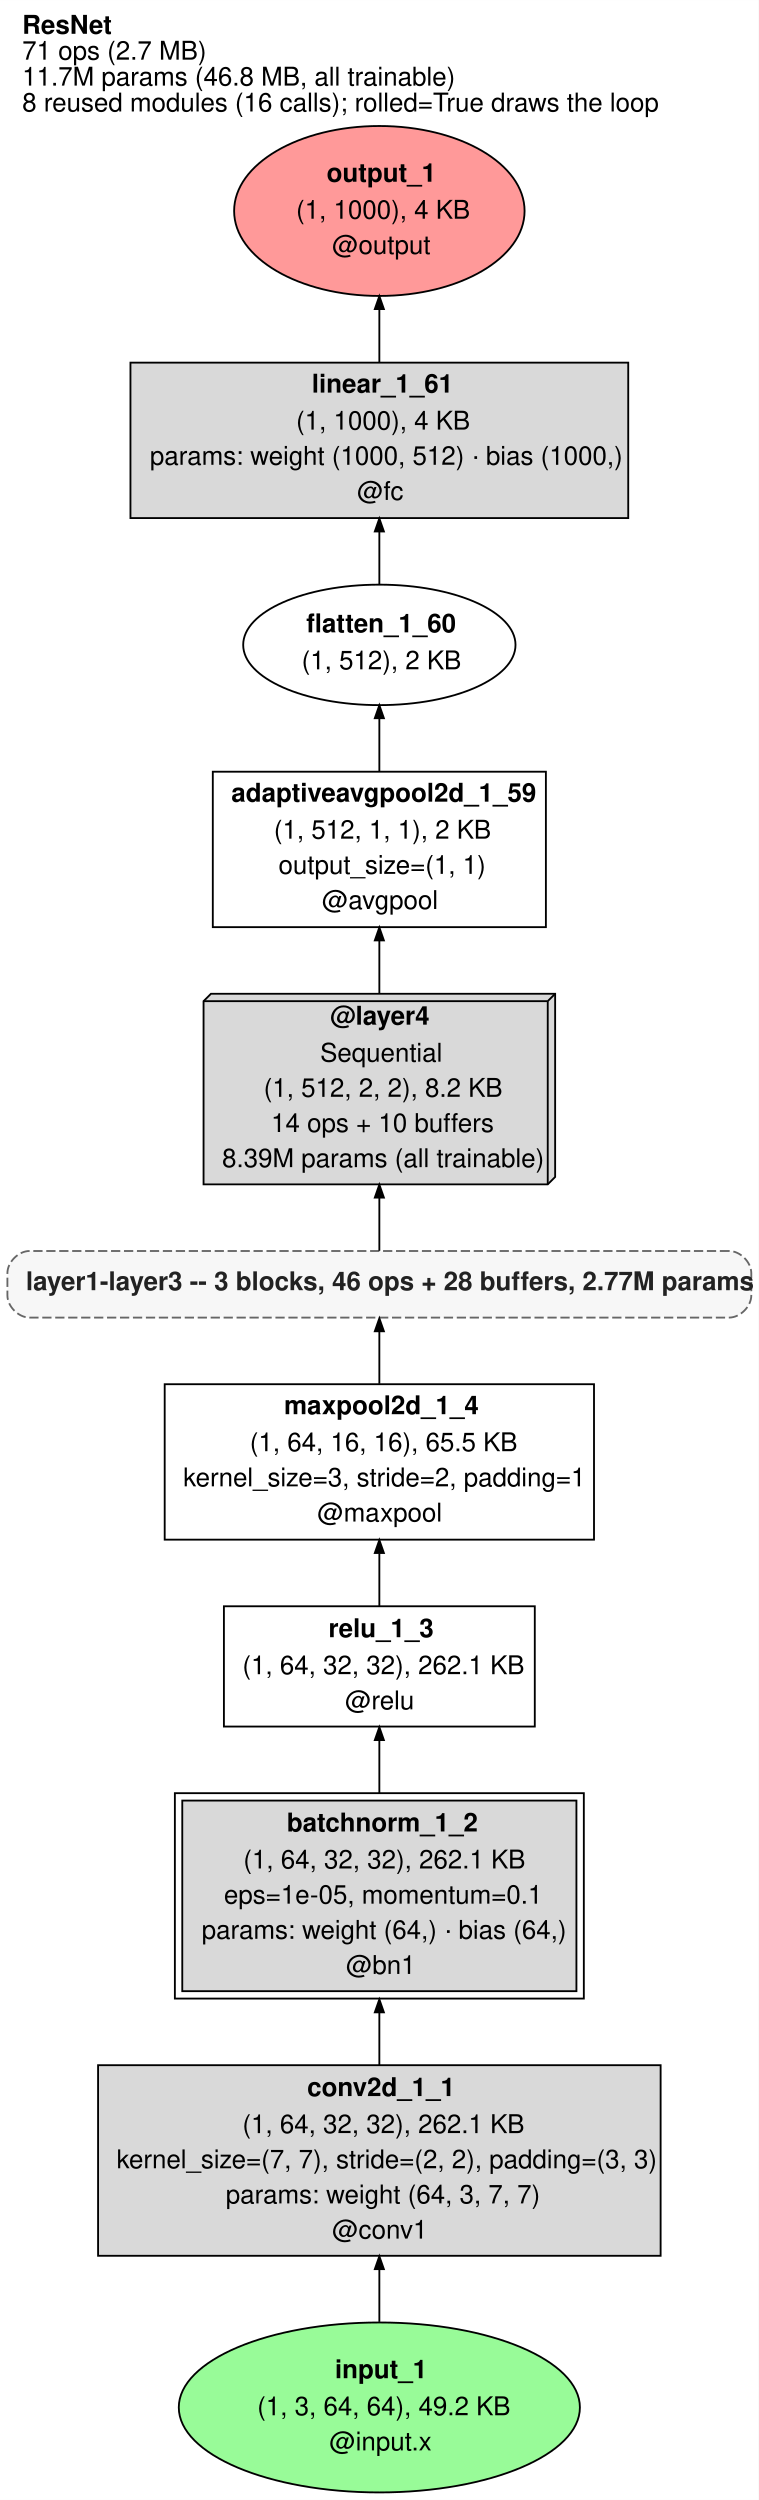
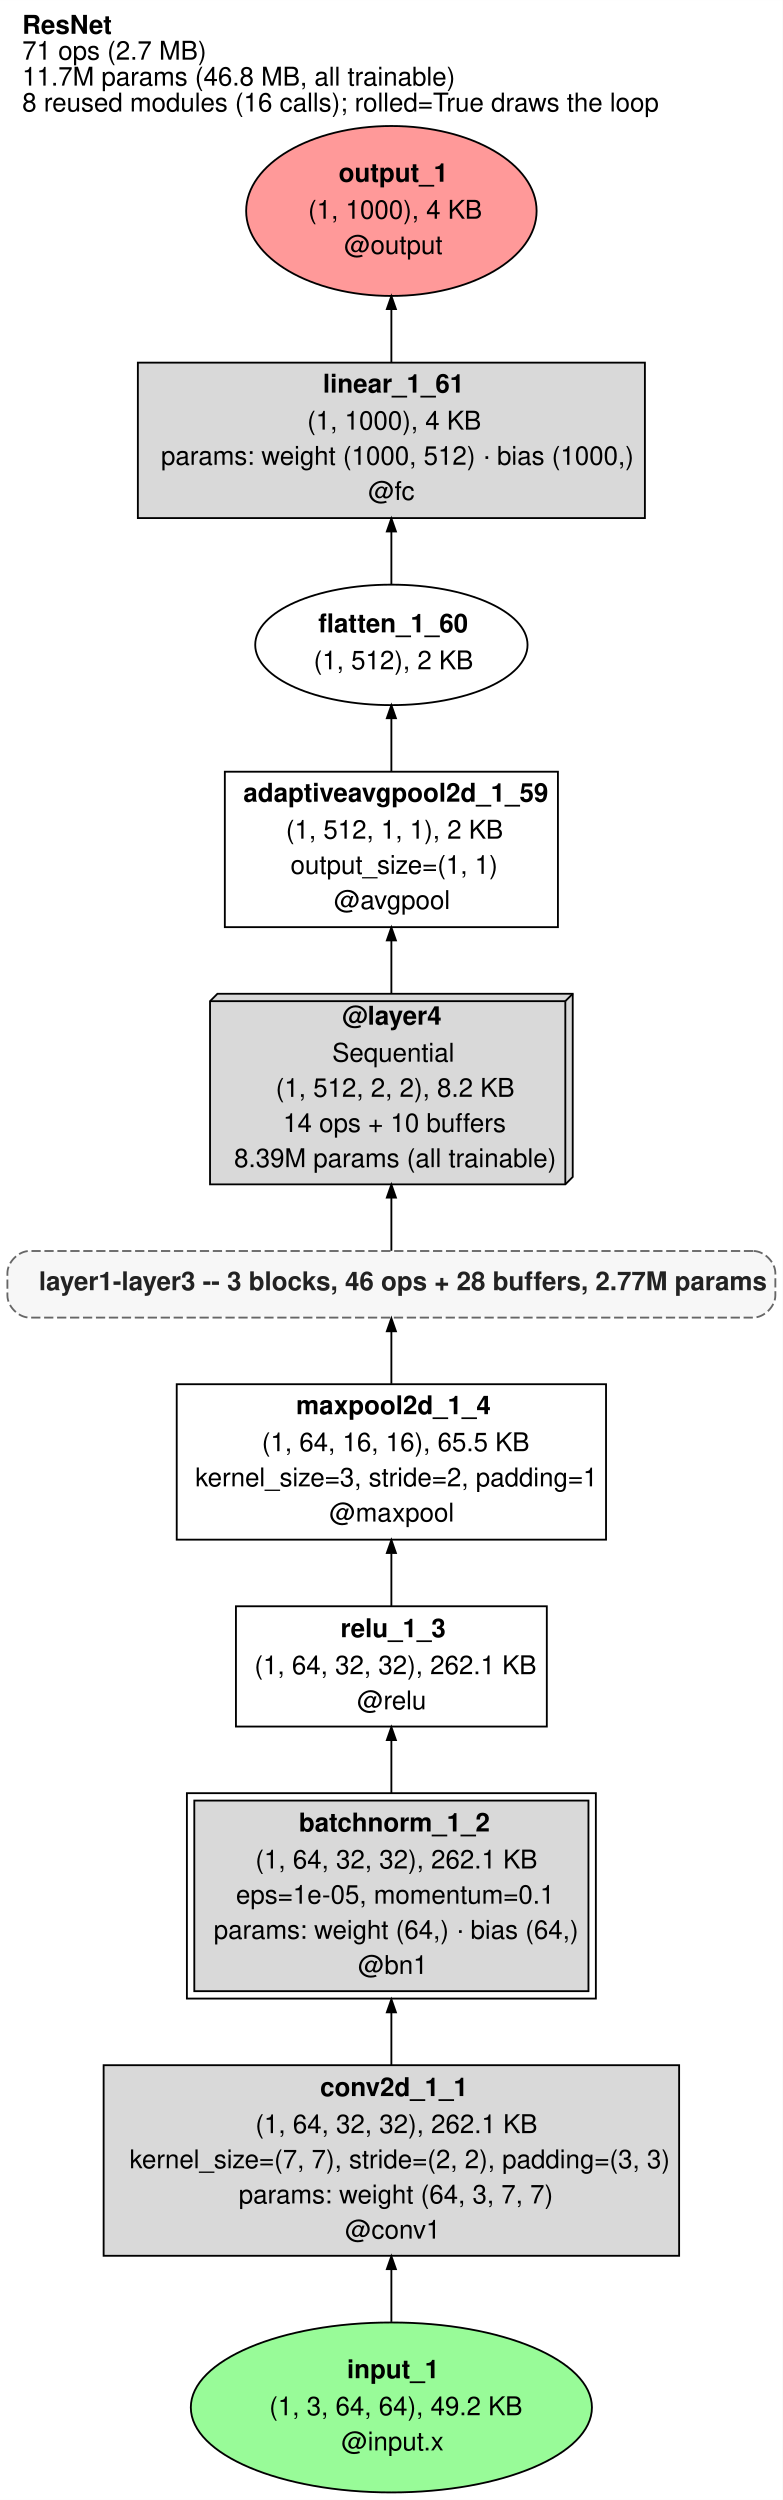
- <svg xmlns="http://www.w3.org/2000/svg" xmlns:xlink="http://www.w3.org/1999/xlink" width="410pt" height="1351pt" viewBox="0.00 0.00 410.00 1350.90">
+ <svg xmlns="http://www.w3.org/2000/svg" xmlns:xlink="http://www.w3.org/1999/xlink" width="423pt" height="1351pt" viewBox="0.00 0.00 423.00 1350.90">
  <g id="graph0" class="graph" transform="scale(1 1) rotate(0) translate(4 1346.9)">
-     <polygon fill="white" stroke="transparent" points="-4,4 -4,-1346.9 406,-1346.9 406,4 -4,4" />
+     <polygon fill="white" stroke="transparent" points="-4,4 -4,-1346.9 419,-1346.9 419,4 -4,4" />
    <text text-anchor="start" x="8" y="-1328.7" font-family="Helvetica,sans-Serif" font-weight="bold" font-size="14.00">ResNet</text>
    <text text-anchor="start" x="8" y="-1314.7" font-family="Helvetica,sans-Serif" font-size="14.00">71 ops (2.7 MB)</text>
    <text text-anchor="start" x="8" y="-1300.7" font-family="Helvetica,sans-Serif" font-size="14.00">11.7M params (46.8 MB, all trainable)</text>
    <text text-anchor="start" x="8" y="-1286.7" font-family="Helvetica,sans-Serif" font-size="14.00">8 reused modules (16 calls); rolled=True draws the loop</text>
    <g id="node1" class="node">
-       <ellipse fill="#98fb98" stroke="black" cx="201" cy="-45.96" rx="108.38" ry="45.92" />
-       <text text-anchor="start" x="177" y="-61.76" font-family="Helvetica,sans-Serif" font-weight="bold" font-size="14.00">input_1</text>
-       <text text-anchor="start" x="135" y="-41.76" font-family="Helvetica,sans-Serif" font-size="14.00">(1, 3, 64, 64), 49.2 KB</text>
-       <text text-anchor="start" x="174" y="-22.76" font-family="Helvetica,sans-Serif" font-size="14.00">@input.x</text>
+       <ellipse fill="#98fb98" stroke="black" cx="207.5" cy="-45.96" rx="108.38" ry="45.92" />
+       <text text-anchor="start" x="183.5" y="-61.76" font-family="Helvetica,sans-Serif" font-weight="bold" font-size="14.00">input_1</text>
+       <text text-anchor="start" x="141.5" y="-41.76" font-family="Helvetica,sans-Serif" font-size="14.00">(1, 3, 64, 64), 49.2 KB</text>
+       <text text-anchor="start" x="180.5" y="-22.76" font-family="Helvetica,sans-Serif" font-size="14.00">@input.x</text>
    </g>
    <g id="node2" class="node">
-       <polygon fill="#d9d9d9" stroke="black" points="353,-230.92 49,-230.92 49,-127.92 353,-127.92 353,-230.92" />
-       <text text-anchor="start" x="162" y="-214.22" font-family="Helvetica,sans-Serif" font-weight="bold" font-size="14.00">conv2d_1_1</text>
-       <text text-anchor="start" x="127" y="-194.22" font-family="Helvetica,sans-Serif" font-size="14.00">(1, 64, 32, 32), 262.1 KB</text>
-       <text text-anchor="start" x="59" y="-175.22" font-family="Helvetica,sans-Serif" font-size="14.00">kernel_size=(7, 7), stride=(2, 2), padding=(3, 3)</text>
-       <text text-anchor="start" x="118" y="-156.22" font-family="Helvetica,sans-Serif" font-size="14.00">params: weight (64, 3, 7, 7)</text>
-       <text text-anchor="start" x="175.5" y="-137.22" font-family="Helvetica,sans-Serif" font-size="14.00">@conv1</text>
+       <polygon fill="#d9d9d9" stroke="black" points="363,-230.92 52,-230.92 52,-127.92 363,-127.92 363,-230.92" />
+       <text text-anchor="start" x="169" y="-214.22" font-family="Helvetica,sans-Serif" font-weight="bold" font-size="14.00">conv2d_1_1</text>
+       <text text-anchor="start" x="134" y="-194.22" font-family="Helvetica,sans-Serif" font-size="14.00">(1, 64, 32, 32), 262.1 KB</text>
+       <text text-anchor="start" x="66" y="-175.22" font-family="Helvetica,sans-Serif" font-size="14.00">kernel_size=(7, 7), stride=(2, 2), padding=(3, 3)</text>
+       <text text-anchor="start" x="125" y="-156.22" font-family="Helvetica,sans-Serif" font-size="14.00">params: weight (64, 3, 7, 7)</text>
+       <text text-anchor="start" x="182.5" y="-137.22" font-family="Helvetica,sans-Serif" font-size="14.00">@conv1</text>
    </g>
    <g id="edge1" class="edge">
-       <path fill="none" stroke="black" d="M201,-92.2C201,-101.32 201,-111.02 201,-120.5" />
-       <polygon fill="black" stroke="black" points="198.55,-120.69 201,-127.69 203.45,-120.69 198.55,-120.69" />
+       <path fill="none" stroke="black" d="M207.5,-92.2C207.5,-101.32 207.5,-111.02 207.5,-120.5" />
+       <polygon fill="black" stroke="black" points="205.05,-120.69 207.5,-127.69 209.95,-120.69 205.05,-120.69" />
    </g>
    <g id="node3" class="node">
      <g id="a_node3">
        <a xlink:title="Hidden buffers: bn1.running_mean, bn1.running_var">
-           <polygon fill="#d9d9d9" stroke="black" points="307.5,-373.92 94.5,-373.92 94.5,-270.92 307.5,-270.92 307.5,-373.92" />
-           <polygon fill="none" stroke="black" points="311.5,-377.92 90.5,-377.92 90.5,-266.92 311.5,-266.92 311.5,-377.92" />
-           <text text-anchor="start" x="151" y="-357.22" font-family="Helvetica,sans-Serif" font-weight="bold" font-size="14.00">batchnorm_1_2</text>
-           <text text-anchor="start" x="127.5" y="-337.22" font-family="Helvetica,sans-Serif" font-size="14.00">(1, 64, 32, 32), 262.1 KB</text>
-           <text text-anchor="start" x="117" y="-318.22" font-family="Helvetica,sans-Serif" font-size="14.00">eps=1e-05, momentum=0.1</text>
-           <text text-anchor="start" x="105" y="-299.22" font-family="Helvetica,sans-Serif" font-size="14.00">params: weight (64,) · bias (64,)</text>
-           <text text-anchor="start" x="183" y="-280.22" font-family="Helvetica,sans-Serif" font-size="14.00">@bn1</text>
+           <polygon fill="#d9d9d9" stroke="black" points="314,-373.92 101,-373.92 101,-270.92 314,-270.92 314,-373.92" />
+           <polygon fill="none" stroke="black" points="318,-377.92 97,-377.92 97,-266.92 318,-266.92 318,-377.92" />
+           <text text-anchor="start" x="157.5" y="-357.22" font-family="Helvetica,sans-Serif" font-weight="bold" font-size="14.00">batchnorm_1_2</text>
+           <text text-anchor="start" x="134" y="-337.22" font-family="Helvetica,sans-Serif" font-size="14.00">(1, 64, 32, 32), 262.1 KB</text>
+           <text text-anchor="start" x="123.5" y="-318.22" font-family="Helvetica,sans-Serif" font-size="14.00">eps=1e-05, momentum=0.1</text>
+           <text text-anchor="start" x="111.5" y="-299.22" font-family="Helvetica,sans-Serif" font-size="14.00">params: weight (64,) · bias (64,)</text>
+           <text text-anchor="start" x="189.5" y="-280.22" font-family="Helvetica,sans-Serif" font-size="14.00">@bn1</text>
        </a>
      </g>
    </g>
    <g id="edge2" class="edge">
-       <path fill="none" stroke="black" d="M201,-230.93C201,-240.12 201,-249.81 201,-259.29" />
-       <polygon fill="black" stroke="black" points="198.55,-259.49 201,-266.49 203.45,-259.49 198.55,-259.49" />
+       <path fill="none" stroke="black" d="M207.5,-230.93C207.5,-240.12 207.5,-249.81 207.5,-259.29" />
+       <polygon fill="black" stroke="black" points="205.05,-259.49 207.5,-266.49 209.95,-259.49 205.05,-259.49" />
    </g>
    <g id="node4" class="node">
-       <polygon fill="white" stroke="black" points="285,-478.92 117,-478.92 117,-413.92 285,-413.92 285,-478.92" />
-       <text text-anchor="start" x="173.5" y="-462.22" font-family="Helvetica,sans-Serif" font-weight="bold" font-size="14.00">relu_1_3</text>
-       <text text-anchor="start" x="127" y="-442.22" font-family="Helvetica,sans-Serif" font-size="14.00">(1, 64, 32, 32), 262.1 KB</text>
-       <text text-anchor="start" x="182.5" y="-423.22" font-family="Helvetica,sans-Serif" font-size="14.00">@relu</text>
+       <polygon fill="white" stroke="black" points="291.5,-478.92 123.5,-478.92 123.5,-413.92 291.5,-413.92 291.5,-478.92" />
+       <text text-anchor="start" x="180" y="-462.22" font-family="Helvetica,sans-Serif" font-weight="bold" font-size="14.00">relu_1_3</text>
+       <text text-anchor="start" x="133.5" y="-442.22" font-family="Helvetica,sans-Serif" font-size="14.00">(1, 64, 32, 32), 262.1 KB</text>
+       <text text-anchor="start" x="189" y="-423.22" font-family="Helvetica,sans-Serif" font-size="14.00">@relu</text>
    </g>
    <g id="edge3" class="edge">
-       <path fill="none" stroke="black" d="M201,-378C201,-387.61 201,-397.44 201,-406.51" />
-       <polygon fill="black" stroke="black" points="198.55,-406.61 201,-413.61 203.45,-406.61 198.55,-406.61" />
+       <path fill="none" stroke="black" d="M207.5,-378C207.5,-387.61 207.5,-397.44 207.5,-406.51" />
+       <polygon fill="black" stroke="black" points="205.05,-406.61 207.5,-413.61 209.95,-406.61 205.05,-406.61" />
    </g>
    <g id="node5" class="node">
-       <polygon fill="white" stroke="black" points="317,-598.92 85,-598.92 85,-514.92 317,-514.92 317,-598.92" />
-       <text text-anchor="start" x="149.5" y="-582.72" font-family="Helvetica,sans-Serif" font-weight="bold" font-size="14.00">maxpool2d_1_4</text>
-       <text text-anchor="start" x="131" y="-562.72" font-family="Helvetica,sans-Serif" font-size="14.00">(1, 64, 16, 16), 65.5 KB</text>
-       <text text-anchor="start" x="95" y="-543.72" font-family="Helvetica,sans-Serif" font-size="14.00">kernel_size=3, stride=2, padding=1</text>
-       <text text-anchor="start" x="167.5" y="-524.72" font-family="Helvetica,sans-Serif" font-size="14.00">@maxpool</text>
+       <polygon fill="white" stroke="black" points="323.5,-598.92 91.5,-598.92 91.5,-514.92 323.5,-514.92 323.5,-598.92" />
+       <text text-anchor="start" x="156" y="-582.72" font-family="Helvetica,sans-Serif" font-weight="bold" font-size="14.00">maxpool2d_1_4</text>
+       <text text-anchor="start" x="137.5" y="-562.72" font-family="Helvetica,sans-Serif" font-size="14.00">(1, 64, 16, 16), 65.5 KB</text>
+       <text text-anchor="start" x="101.5" y="-543.72" font-family="Helvetica,sans-Serif" font-size="14.00">kernel_size=3, stride=2, padding=1</text>
+       <text text-anchor="start" x="174" y="-524.72" font-family="Helvetica,sans-Serif" font-size="14.00">@maxpool</text>
    </g>
    <g id="edge4" class="edge">
-       <path fill="none" stroke="black" d="M201,-479.1C201,-487.97 201,-497.82 201,-507.43" />
-       <polygon fill="black" stroke="black" points="198.55,-507.71 201,-514.71 203.45,-507.71 198.55,-507.71" />
+       <path fill="none" stroke="black" d="M207.5,-479.1C207.5,-487.97 207.5,-497.82 207.5,-507.43" />
+       <polygon fill="black" stroke="black" points="205.05,-507.71 207.5,-514.71 209.95,-507.71 205.05,-507.71" />
    </g>
    <g id="node6" class="node">
-       <path fill="#f7f7f7" stroke="#666666" stroke-dasharray="5,2" d="M390,-670.92C390,-670.92 12,-670.92 12,-670.92 6,-670.92 0,-664.92 0,-658.92 0,-658.92 0,-646.92 0,-646.92 0,-640.92 6,-634.92 12,-634.92 12,-634.92 390,-634.92 390,-634.92 396,-634.92 402,-640.92 402,-646.92 402,-646.92 402,-658.92 402,-658.92 402,-664.92 396,-670.92 390,-670.92" />
-       <text text-anchor="start" x="10" y="-649.72" font-family="Helvetica,sans-Serif" font-weight="bold" font-size="14.00" fill="#222222">layer1-layer3 -- 3 blocks, 46 ops + 28 buffers, 2.77M params</text>
+       <path fill="#f7f7f7" stroke="#666666" stroke-dasharray="5,2" d="M403,-670.92C403,-670.92 12,-670.92 12,-670.92 6,-670.92 0,-664.92 0,-658.92 0,-658.92 0,-646.92 0,-646.92 0,-640.92 6,-634.92 12,-634.92 12,-634.92 403,-634.92 403,-634.92 409,-634.92 415,-640.92 415,-646.92 415,-646.92 415,-658.92 415,-658.92 415,-664.92 409,-670.92 403,-670.92" />
+       <text text-anchor="start" x="17" y="-649.72" font-family="Helvetica,sans-Serif" font-weight="bold" font-size="14.00" fill="#222222">layer1-layer3 -- 3 blocks, 46 ops + 28 buffers, 2.77M params</text>
    </g>
    <g id="edge5" class="edge">
-       <path fill="none" stroke="black" d="M201,-599.15C201,-608.77 201,-618.71 201,-627.34" />
-       <polygon fill="black" stroke="black" points="198.55,-627.54 201,-634.54 203.45,-627.54 198.55,-627.54" />
+       <path fill="none" stroke="black" d="M207.5,-599.15C207.5,-608.77 207.5,-618.71 207.5,-627.34" />
+       <polygon fill="black" stroke="black" points="205.05,-627.54 207.5,-634.54 209.95,-627.54 205.05,-627.54" />
    </g>
    <g id="node7" class="node">
      <g id="a_node7">
        <a xlink:title="8,393,728 params (0 frozen)">
-           <polygon fill="#d9d9d9" stroke="black" points="296,-809.92 110,-809.92 106,-805.92 106,-706.92 292,-706.92 296,-710.92 296,-809.92" />
-           <polyline fill="none" stroke="black" points="292,-805.92 106,-805.92 " />
-           <polyline fill="none" stroke="black" points="292,-805.92 292,-706.92 " />
-           <polyline fill="none" stroke="black" points="292,-805.92 296,-809.92 " />
-           <text text-anchor="start" x="174.5" y="-793.22" font-family="Helvetica,sans-Serif" font-weight="bold" font-size="14.00">@layer4</text>
-           <text text-anchor="start" x="169" y="-773.22" font-family="Helvetica,sans-Serif" font-size="14.00">Sequential</text>
-           <text text-anchor="start" x="138.5" y="-754.22" font-family="Helvetica,sans-Serif" font-size="14.00">(1, 512, 2, 2), 8.2 KB</text>
-           <text text-anchor="start" x="142.5" y="-735.22" font-family="Helvetica,sans-Serif" font-size="14.00">14 ops + 10 buffers</text>
-           <text text-anchor="start" x="116" y="-716.22" font-family="Helvetica,sans-Serif" font-size="14.00">8.39M params (all trainable)</text>
+           <polygon fill="#d9d9d9" stroke="black" points="305.5,-809.92 113.5,-809.92 109.5,-805.92 109.5,-706.92 301.5,-706.92 305.5,-710.92 305.5,-809.92" />
+           <polyline fill="none" stroke="black" points="301.5,-805.92 109.5,-805.92 " />
+           <polyline fill="none" stroke="black" points="301.5,-805.92 301.5,-706.92 " />
+           <polyline fill="none" stroke="black" points="301.5,-805.92 305.5,-809.92 " />
+           <text text-anchor="start" x="181" y="-793.22" font-family="Helvetica,sans-Serif" font-weight="bold" font-size="14.00">@layer4</text>
+           <text text-anchor="start" x="175.5" y="-773.22" font-family="Helvetica,sans-Serif" font-size="14.00">Sequential</text>
+           <text text-anchor="start" x="145" y="-754.22" font-family="Helvetica,sans-Serif" font-size="14.00">(1, 512, 2, 2), 8.2 KB</text>
+           <text text-anchor="start" x="149" y="-735.22" font-family="Helvetica,sans-Serif" font-size="14.00">14 ops + 10 buffers</text>
+           <text text-anchor="start" x="122.5" y="-716.22" font-family="Helvetica,sans-Serif" font-size="14.00">8.39M params (all trainable)</text>
        </a>
      </g>
    </g>
    <g id="edge6" class="edge">
-       <path fill="none" stroke="black" d="M201,-671.01C201,-679.04 201,-689.12 201,-699.54" />
-       <polygon fill="black" stroke="black" points="198.55,-699.78 201,-706.78 203.45,-699.78 198.55,-699.78" />
+       <path fill="none" stroke="black" d="M207.5,-671.01C207.5,-679.04 207.5,-689.12 207.5,-699.54" />
+       <polygon fill="black" stroke="black" points="205.05,-699.78 207.5,-706.78 209.95,-699.78 205.05,-699.78" />
    </g>
    <g id="node8" class="node">
-       <polygon fill="white" stroke="black" points="291,-929.92 111,-929.92 111,-845.92 291,-845.92 291,-929.92" />
-       <text text-anchor="start" x="121" y="-913.72" font-family="Helvetica,sans-Serif" font-weight="bold" font-size="14.00">adaptiveavgpool2d_1_59</text>
-       <text text-anchor="start" x="144" y="-893.72" font-family="Helvetica,sans-Serif" font-size="14.00">(1, 512, 1, 1), 2 KB</text>
-       <text text-anchor="start" x="146.5" y="-874.72" font-family="Helvetica,sans-Serif" font-size="14.00">output_size=(1, 1)</text>
-       <text text-anchor="start" x="170" y="-855.72" font-family="Helvetica,sans-Serif" font-size="14.00">@avgpool</text>
+       <polygon fill="white" stroke="black" points="297.5,-929.92 117.5,-929.92 117.5,-845.92 297.5,-845.92 297.5,-929.92" />
+       <text text-anchor="start" x="127.5" y="-913.72" font-family="Helvetica,sans-Serif" font-weight="bold" font-size="14.00">adaptiveavgpool2d_1_59</text>
+       <text text-anchor="start" x="150.5" y="-893.72" font-family="Helvetica,sans-Serif" font-size="14.00">(1, 512, 1, 1), 2 KB</text>
+       <text text-anchor="start" x="153" y="-874.72" font-family="Helvetica,sans-Serif" font-size="14.00">output_size=(1, 1)</text>
+       <text text-anchor="start" x="176.5" y="-855.72" font-family="Helvetica,sans-Serif" font-size="14.00">@avgpool</text>
    </g>
    <g id="edge7" class="edge">
-       <path fill="none" stroke="black" d="M201,-810.18C201,-819.59 201,-829.39 201,-838.72" />
-       <polygon fill="black" stroke="black" points="198.55,-838.75 201,-845.75 203.45,-838.75 198.55,-838.75" />
+       <path fill="none" stroke="black" d="M207.5,-810.18C207.5,-819.59 207.5,-829.39 207.5,-838.72" />
+       <polygon fill="black" stroke="black" points="205.05,-838.75 207.5,-845.75 209.95,-838.75 205.05,-838.75" />
    </g>
    <g id="node9" class="node">
-       <ellipse fill="white" stroke="black" cx="201" cy="-998.45" rx="73.58" ry="32.55" />
-       <text text-anchor="start" x="161.5" y="-1005.25" font-family="Helvetica,sans-Serif" font-weight="bold" font-size="14.00">flatten_1_60</text>
-       <text text-anchor="start" x="159" y="-985.25" font-family="Helvetica,sans-Serif" font-size="14.00">(1, 512), 2 KB</text>
+       <ellipse fill="white" stroke="black" cx="207.5" cy="-998.45" rx="73.58" ry="32.55" />
+       <text text-anchor="start" x="168" y="-1005.25" font-family="Helvetica,sans-Serif" font-weight="bold" font-size="14.00">flatten_1_60</text>
+       <text text-anchor="start" x="165.5" y="-985.25" font-family="Helvetica,sans-Serif" font-size="14.00">(1, 512), 2 KB</text>
    </g>
    <g id="edge8" class="edge">
-       <path fill="none" stroke="black" d="M201,-929.95C201,-939.42 201,-949.47 201,-958.83" />
-       <polygon fill="black" stroke="black" points="198.55,-958.84 201,-965.84 203.45,-958.84 198.55,-958.84" />
+       <path fill="none" stroke="black" d="M207.5,-929.95C207.5,-939.42 207.5,-949.47 207.5,-958.83" />
+       <polygon fill="black" stroke="black" points="205.05,-958.84 207.5,-965.84 209.95,-958.84 205.05,-958.84" />
    </g>
    <g id="node10" class="node">
-       <polygon fill="#d9d9d9" stroke="black" points="335.5,-1150.98 66.5,-1150.98 66.5,-1066.98 335.5,-1066.98 335.5,-1150.98" />
-       <text text-anchor="start" x="164.5" y="-1134.78" font-family="Helvetica,sans-Serif" font-weight="bold" font-size="14.00">linear_1_61</text>
-       <text text-anchor="start" x="156" y="-1114.78" font-family="Helvetica,sans-Serif" font-size="14.00">(1, 1000), 4 KB</text>
-       <text text-anchor="start" x="77" y="-1095.78" font-family="Helvetica,sans-Serif" font-size="14.00">params: weight (1000, 512) · bias (1000,)</text>
-       <text text-anchor="start" x="189" y="-1076.78" font-family="Helvetica,sans-Serif" font-size="14.00">@fc</text>
+       <polygon fill="#d9d9d9" stroke="black" points="344.5,-1150.98 70.5,-1150.98 70.5,-1066.98 344.5,-1066.98 344.5,-1150.98" />
+       <text text-anchor="start" x="170.5" y="-1134.78" font-family="Helvetica,sans-Serif" font-weight="bold" font-size="14.00">linear_1_61</text>
+       <text text-anchor="start" x="162" y="-1114.78" font-family="Helvetica,sans-Serif" font-size="14.00">(1, 1000), 4 KB</text>
+       <text text-anchor="start" x="83" y="-1095.78" font-family="Helvetica,sans-Serif" font-size="14.00">params: weight (1000, 512) · bias (1000,)</text>
+       <text text-anchor="start" x="195" y="-1076.78" font-family="Helvetica,sans-Serif" font-size="14.00">@fc</text>
    </g>
    <g id="edge9" class="edge">
-       <path fill="none" stroke="black" d="M201,-1031.13C201,-1040.01 201,-1049.86 201,-1059.47" />
-       <polygon fill="black" stroke="black" points="198.55,-1059.76 201,-1066.76 203.45,-1059.76 198.55,-1059.76" />
+       <path fill="none" stroke="black" d="M207.5,-1031.13C207.5,-1040.01 207.5,-1049.86 207.5,-1059.47" />
+       <polygon fill="black" stroke="black" points="205.05,-1059.76 207.5,-1066.76 209.95,-1059.76 205.05,-1059.76" />
    </g>
    <g id="node11" class="node">
-       <ellipse fill="#ff9999" stroke="black" cx="201" cy="-1232.94" rx="78.48" ry="45.92" />
-       <text text-anchor="start" x="172.5" y="-1248.74" font-family="Helvetica,sans-Serif" font-weight="bold" font-size="14.00">output_1</text>
-       <text text-anchor="start" x="156" y="-1228.74" font-family="Helvetica,sans-Serif" font-size="14.00">(1, 1000), 4 KB</text>
-       <text text-anchor="start" x="175.5" y="-1209.74" font-family="Helvetica,sans-Serif" font-size="14.00">@output</text>
+       <ellipse fill="#ff9999" stroke="black" cx="207.5" cy="-1232.94" rx="78.48" ry="45.92" />
+       <text text-anchor="start" x="179" y="-1248.74" font-family="Helvetica,sans-Serif" font-weight="bold" font-size="14.00">output_1</text>
+       <text text-anchor="start" x="162.5" y="-1228.74" font-family="Helvetica,sans-Serif" font-size="14.00">(1, 1000), 4 KB</text>
+       <text text-anchor="start" x="182" y="-1209.74" font-family="Helvetica,sans-Serif" font-size="14.00">@output</text>
    </g>
    <g id="edge10" class="edge">
-       <path fill="none" stroke="black" d="M201,-1151.27C201,-1160.41 201,-1170.21 201,-1179.72" />
-       <polygon fill="black" stroke="black" points="198.55,-1179.93 201,-1186.93 203.45,-1179.93 198.55,-1179.93" />
+       <path fill="none" stroke="black" d="M207.5,-1151.27C207.5,-1160.41 207.5,-1170.21 207.5,-1179.72" />
+       <polygon fill="black" stroke="black" points="205.05,-1179.93 207.5,-1186.93 209.95,-1179.93 205.05,-1179.93" />
    </g>
  </g>
</svg>
